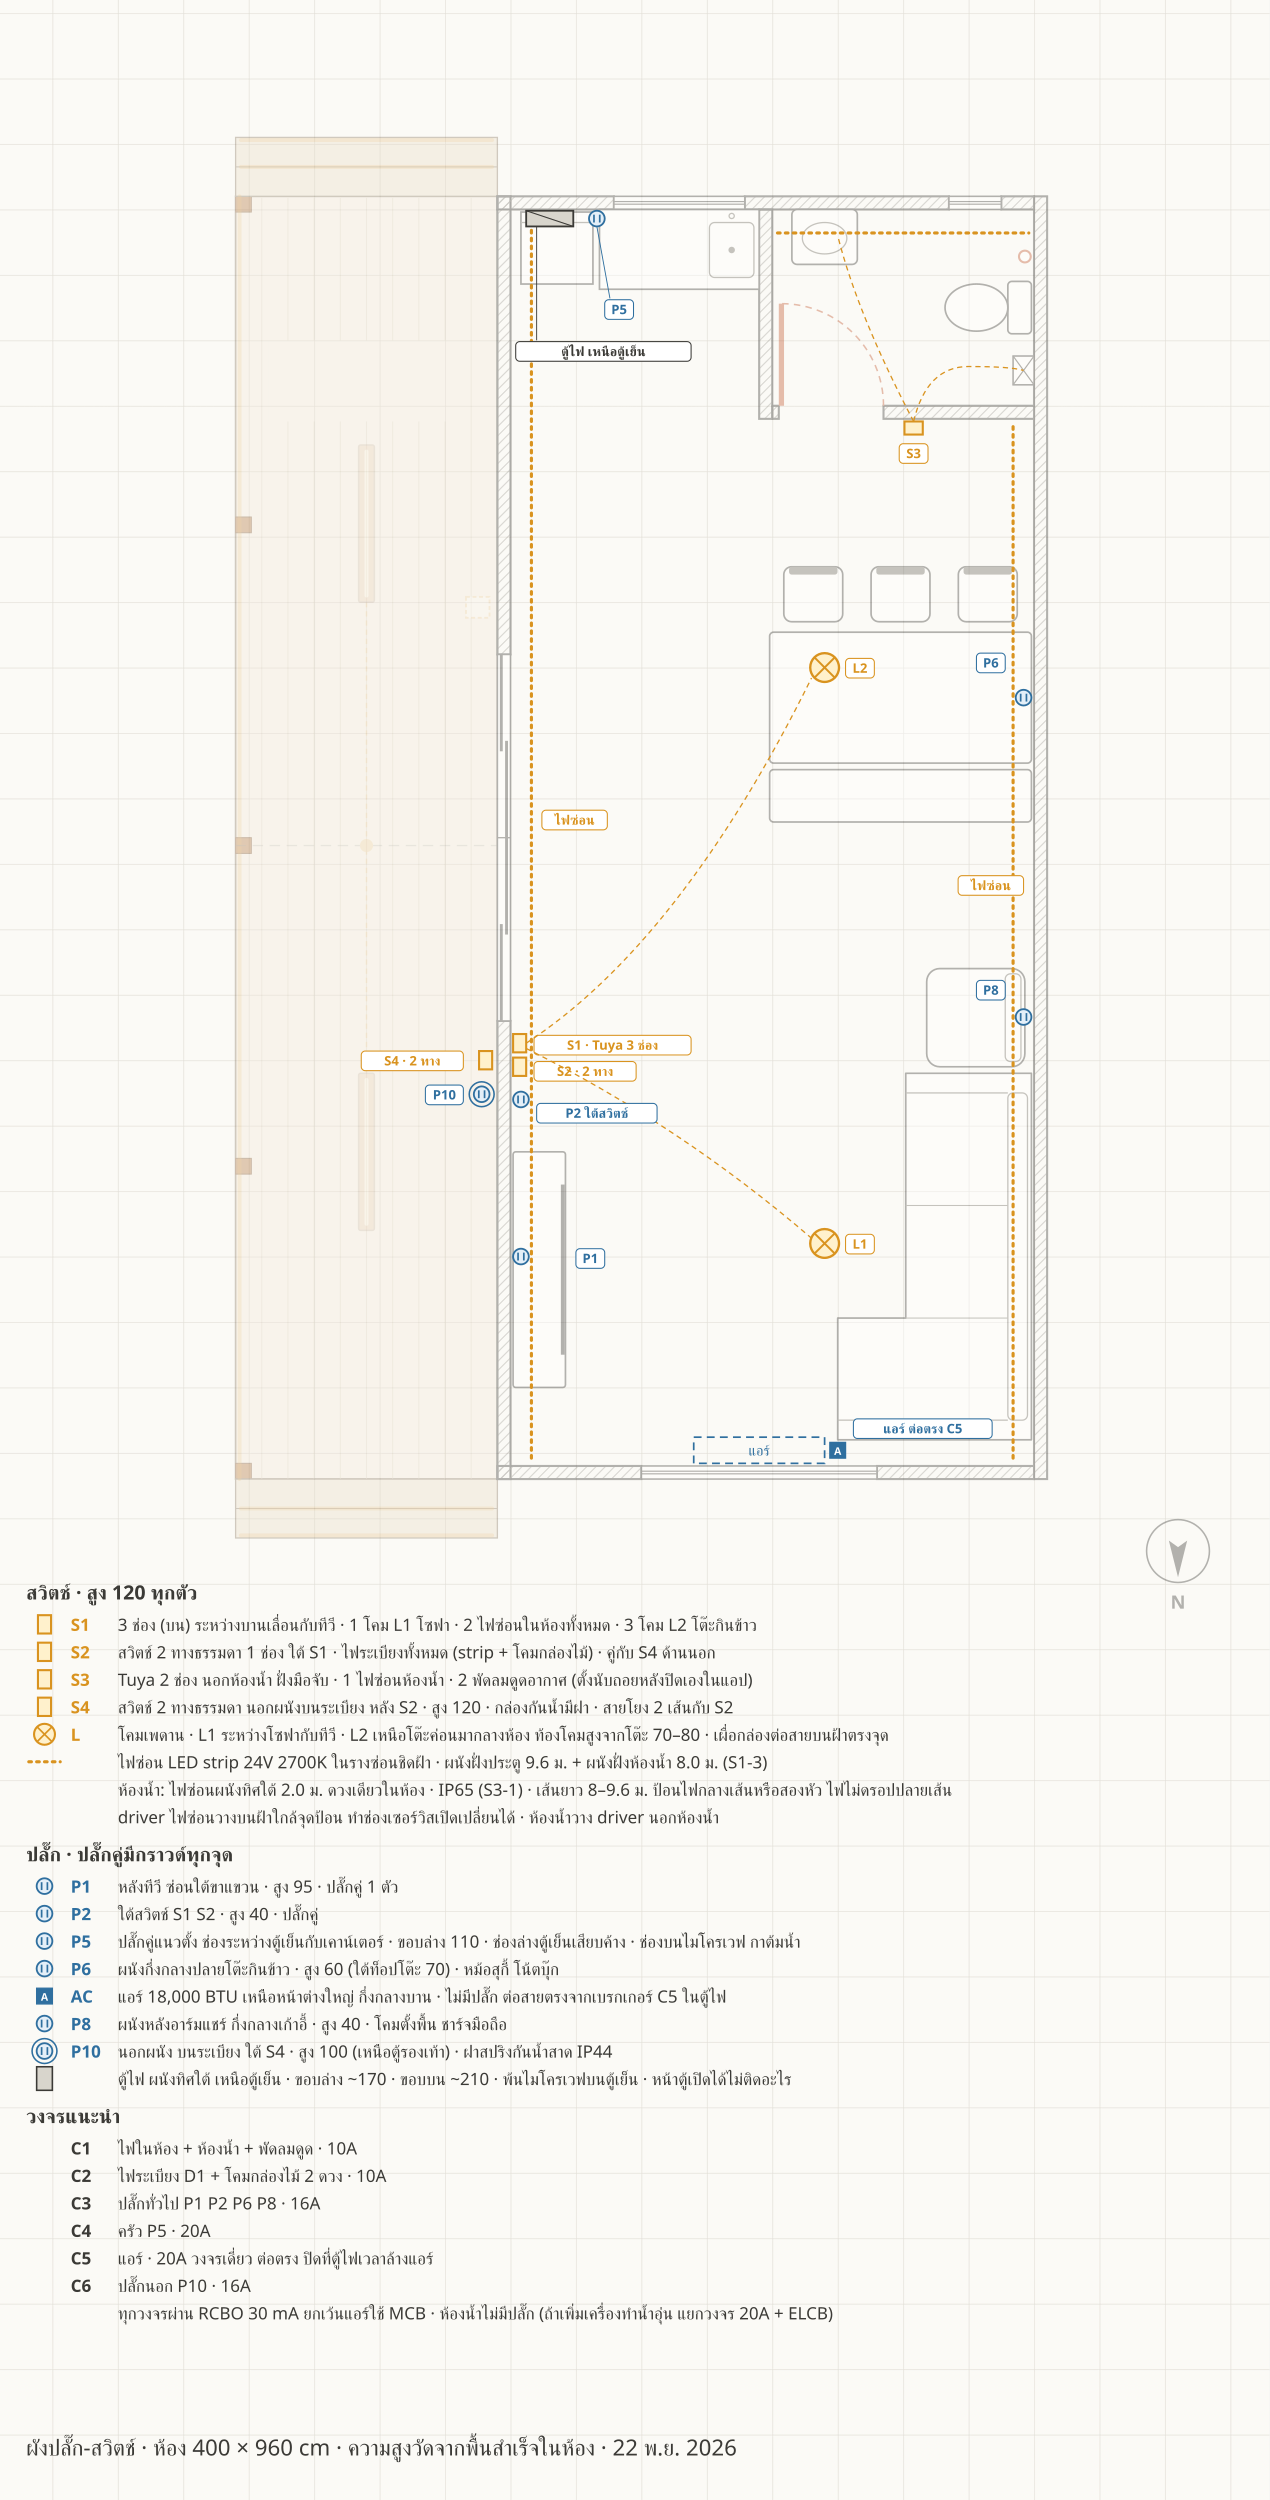
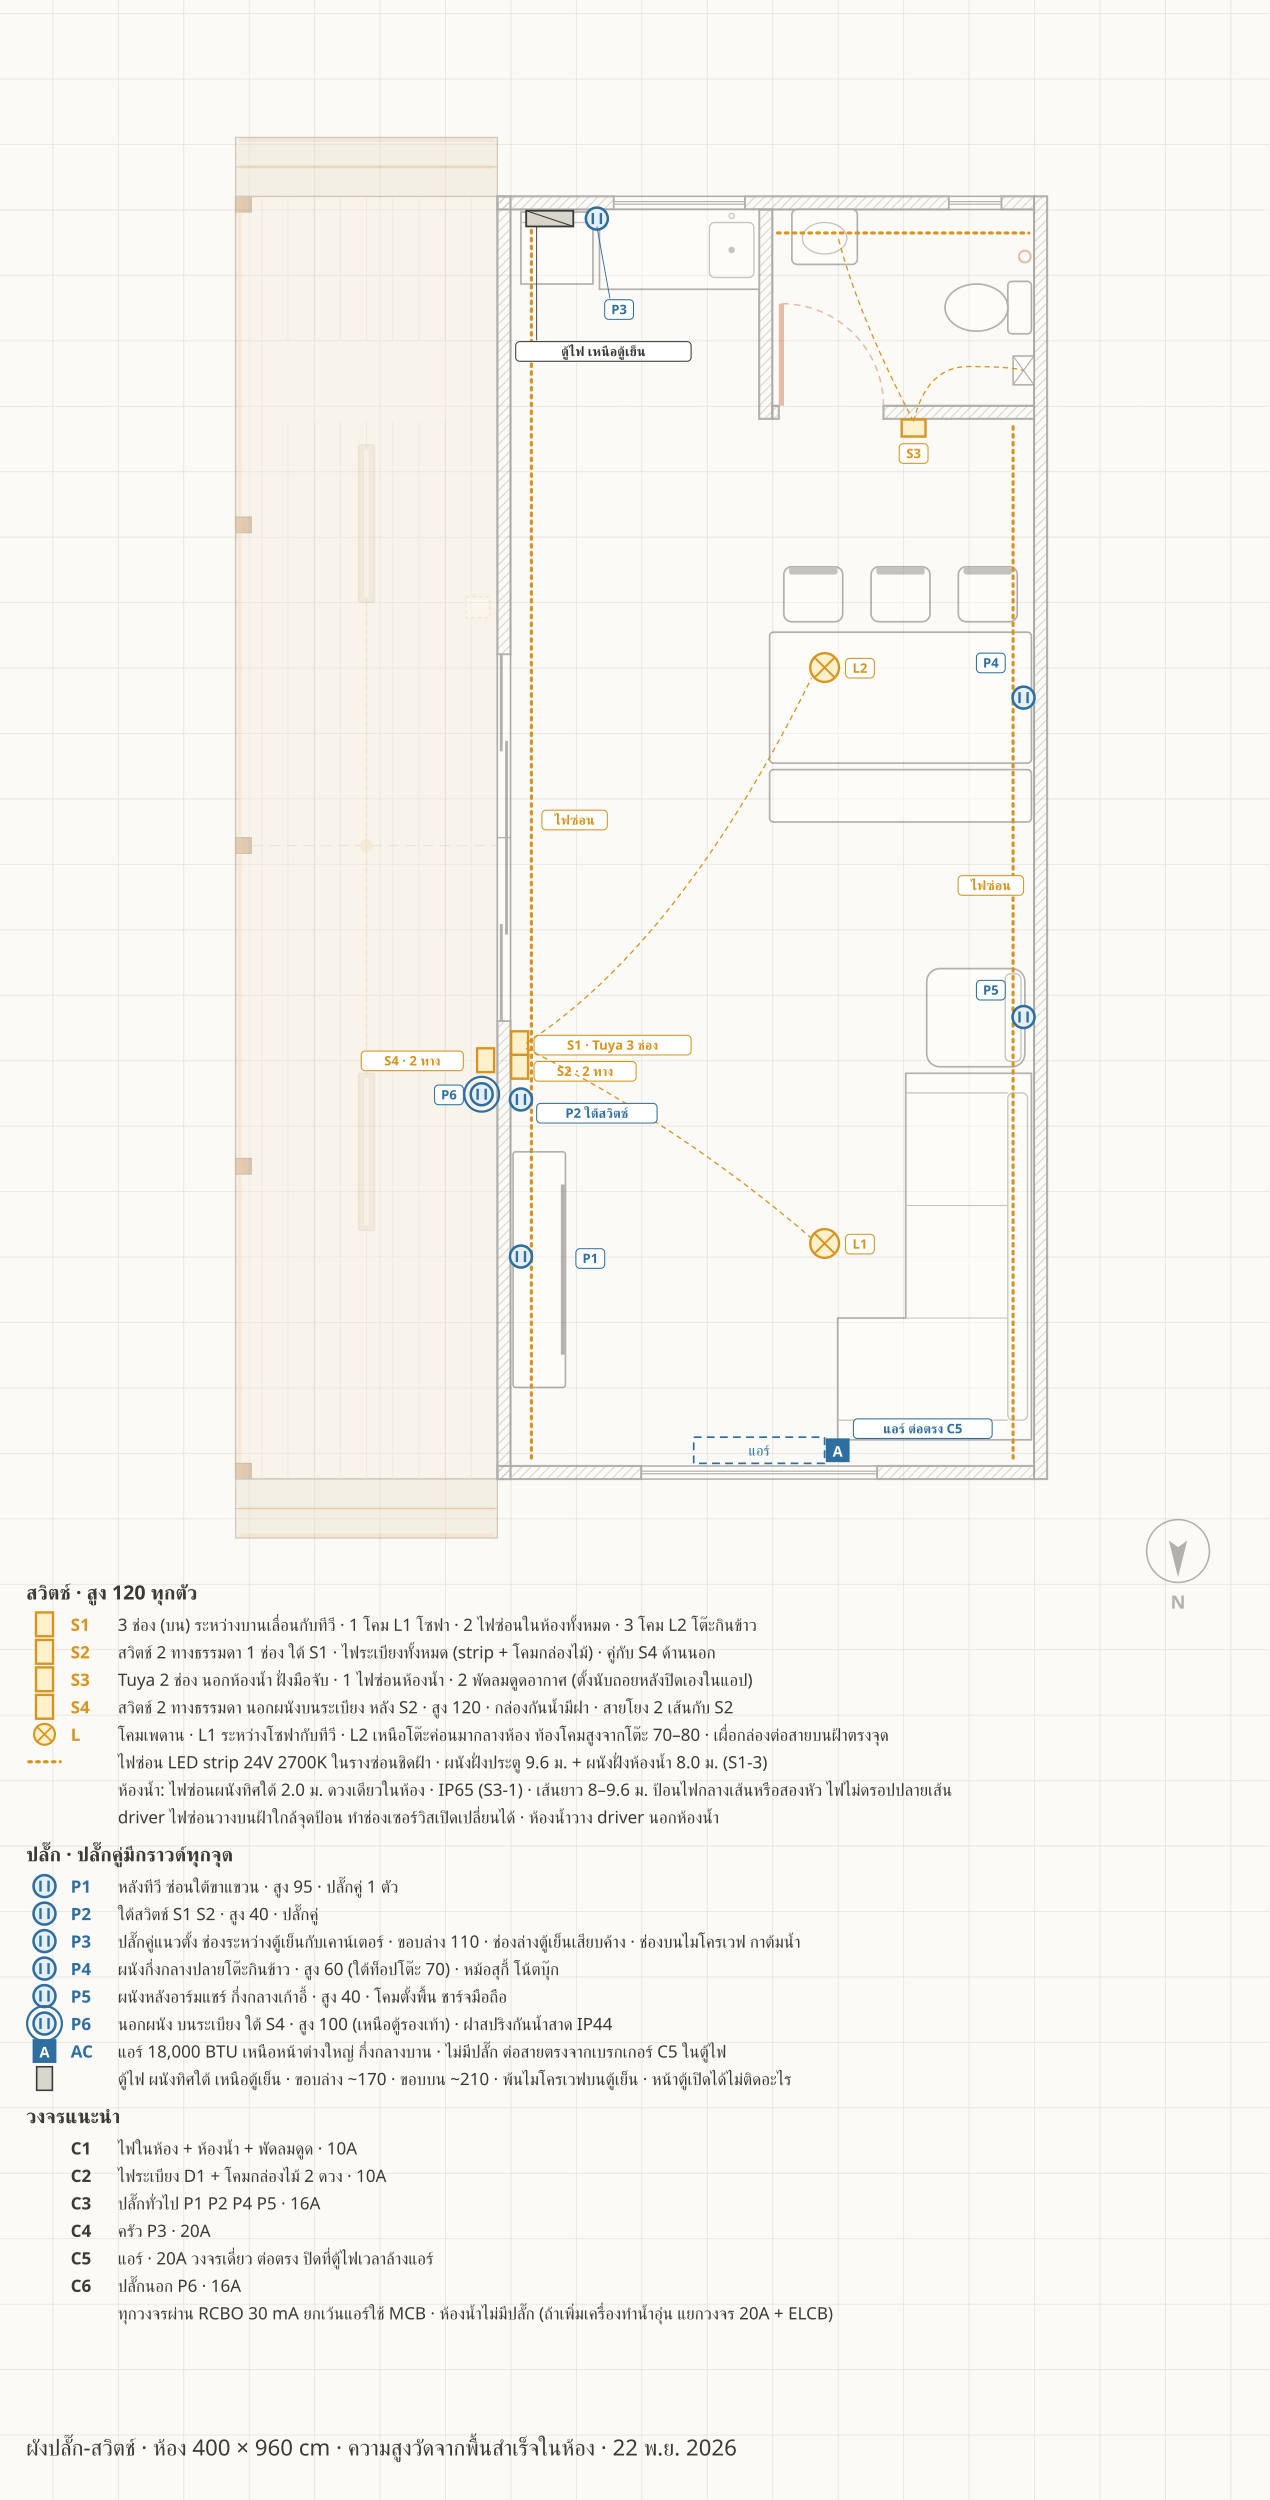
<svg xmlns="http://www.w3.org/2000/svg" viewBox="-390 -160 970 1910" width="970" height="1910" font-family="Leelawadee UI, Tahoma, sans-serif">
  <defs>
    <pattern id="grid" width="50" height="50" patternUnits="userSpaceOnUse" x="0" y="0">
      <path d="M50 0H0V50" fill="none" stroke="#e3e0d8" stroke-width="1" />
    </pattern>
    <pattern id="hatch" width="5" height="5" patternUnits="userSpaceOnUse" patternTransform="rotate(45)">
      <line x1="0" y1="0" x2="0" y2="5" stroke="#6d6a62" stroke-width="1" />
    </pattern>
  </defs>
  <rect x="-390" y="-160" width="970" height="1910" fill="#fbfaf6" />
  <rect x="-390" y="-160" width="970" height="1910" fill="url(#grid)" />
  <g opacity="0.38">
    <rect x="-210" y="-10" width="200" height="980" fill="#f1e8da" stroke="#8a7a64" stroke-width="1.3" />
    <line x1="-190" y1="-10" x2="-190" y2="970" stroke="#ddd0bc" stroke-width="0.8" />
    <line x1="-170" y1="-10" x2="-170" y2="970" stroke="#ddd0bc" stroke-width="0.8" />
    <line x1="-150" y1="-10" x2="-150" y2="970" stroke="#ddd0bc" stroke-width="0.8" />
    <line x1="-130" y1="-10" x2="-130" y2="970" stroke="#ddd0bc" stroke-width="0.8" />
    <line x1="-110" y1="-10" x2="-110" y2="970" stroke="#ddd0bc" stroke-width="0.8" />
    <line x1="-90" y1="-10" x2="-90" y2="970" stroke="#ddd0bc" stroke-width="0.8" />
    <line x1="-70" y1="-10" x2="-70" y2="970" stroke="#ddd0bc" stroke-width="0.8" />
    <line x1="-50" y1="-10" x2="-50" y2="970" stroke="#ddd0bc" stroke-width="0.8" />
    <line x1="-30" y1="-10" x2="-30" y2="970" stroke="#ddd0bc" stroke-width="0.8" />
    <rect x="-210" y="-10" width="12" height="12" fill="#b47a45" stroke="#7d5430" stroke-width="0.8" />
    <rect x="-210" y="235" width="12" height="12" fill="#b47a45" stroke="#7d5430" stroke-width="0.8" />
    <rect x="-210" y="480" width="12" height="12" fill="#b47a45" stroke="#7d5430" stroke-width="0.8" />
    <rect x="-210" y="725" width="12" height="12" fill="#b47a45" stroke="#7d5430" stroke-width="0.8" />
    <rect x="-210" y="958" width="12" height="12" fill="#b47a45" stroke="#7d5430" stroke-width="0.8" />
    <rect x="-210" y="-55" width="200" height="45" fill="#e8dcc8" stroke="#8a7a64" stroke-width="1" />
    <rect x="-210" y="970" width="200" height="45" fill="#e8dcc8" stroke="#8a7a64" stroke-width="1" />
    <line x1="-210" y1="-32.5" x2="-10" y2="-32.5" stroke="#8a7a64" stroke-width="0.8" />
    <line x1="-210" y1="992.5" x2="-10" y2="992.5" stroke="#8a7a64" stroke-width="0.8" />
    <rect x="-185" y="100" width="150" height="62" fill="#f1e8da" />
    <g opacity="0.3">
      <line x1="-207" y1="-10" x2="-207" y2="970" stroke="#d9931f" stroke-width="3" stroke-linecap="round" />
      <line x1="-206" y1="-32.5" x2="-14" y2="-32.5" stroke="#d9931f" stroke-width="3" stroke-linecap="round" />
      <line x1="-206" y1="-53" x2="-14" y2="-53" stroke="#d9931f" stroke-width="3" stroke-linecap="round" />
      <line x1="-206" y1="992.5" x2="-14" y2="992.5" stroke="#d9931f" stroke-width="3" stroke-linecap="round" />
      <line x1="-206" y1="1013" x2="-14" y2="1013" stroke="#d9931f" stroke-width="3" stroke-linecap="round" />
      <line x1="-210" y1="486" x2="-10" y2="486" stroke="#6d6a62" stroke-width="1" stroke-dasharray="8 5" />
      <line x1="-110" y1="300" x2="-110" y2="660" stroke="#d9931f" stroke-width="1.2" stroke-dasharray="4 3" />
      <rect x="-116" y="180" width="12" height="120" rx="1.5" fill="#c98b52" stroke="#7d5430" stroke-width="1.2" />
      <line x1="-110" y1="185" x2="-110" y2="295" stroke="#fff1cc" stroke-width="3" stroke-linecap="round" />
      <rect x="-116" y="660" width="12" height="120" rx="1.5" fill="#c98b52" stroke="#7d5430" stroke-width="1.2" />
      <line x1="-110" y1="665" x2="-110" y2="775" stroke="#fff1cc" stroke-width="3" stroke-linecap="round" />
      <circle cx="-110" cy="486" r="5" fill="#d9931f" />
      <rect x="-34" y="296" width="18" height="16" fill="#fff" stroke="#d9931f" stroke-width="1.4" stroke-dasharray="3 2" />
    </g>
    <rect x="-10" y="-10" width="10" height="350" fill="url(#hatch)" stroke="#3b3a36" stroke-width="1.6" />
    <rect x="-10" y="620" width="10" height="350" fill="url(#hatch)" stroke="#3b3a36" stroke-width="1.6" />
    <rect x="400" y="-10" width="10" height="980" fill="url(#hatch)" stroke="#3b3a36" stroke-width="1.6" />
    <rect x="-10" y="-10" width="89" height="10" fill="url(#hatch)" stroke="#3b3a36" stroke-width="1.6" />
    <rect x="179" y="-10" width="156" height="10" fill="url(#hatch)" stroke="#3b3a36" stroke-width="1.6" />
    <rect x="375" y="-10" width="25" height="10" fill="url(#hatch)" stroke="#3b3a36" stroke-width="1.6" />
    <rect x="-10" y="960" width="110" height="10" fill="url(#hatch)" stroke="#3b3a36" stroke-width="1.6" />
    <rect x="280" y="960" width="120" height="10" fill="url(#hatch)" stroke="#3b3a36" stroke-width="1.6" />
    <rect x="79" y="-10" width="100" height="10" fill="#fff" stroke="#3b3a36" stroke-width="1.2" />
    <g stroke="#3b3a36" stroke-width="0.9">
      <line x1="79" y1="-6" x2="179" y2="-6" />
      <line x1="79" y1="-4" x2="179" y2="-4" />
    </g>
    <rect x="335" y="-10" width="40" height="10" fill="#fff" stroke="#3b3a36" stroke-width="1.2" />
    <g stroke="#3b3a36" stroke-width="0.9">
      <line x1="335" y1="-6" x2="375" y2="-6" />
      <line x1="335" y1="-4" x2="375" y2="-4" />
    </g>
    <rect x="100" y="960" width="180" height="10" fill="#fff" stroke="#3b3a36" stroke-width="1.2" />
    <g stroke="#3b3a36" stroke-width="0.9">
      <line x1="100" y1="964" x2="280" y2="964" />
      <line x1="100" y1="966" x2="280" y2="966" />
    </g>
    <rect x="-10" y="340" width="10" height="280" fill="#fff" stroke="#3b3a36" stroke-width="1.2" />
    <g stroke="#3b3a36" stroke-width="2.2">
      <line x1="-7" y1="340" x2="-7" y2="414" />
      <line x1="-7" y1="546" x2="-7" y2="620" />
      <line x1="-3" y1="406" x2="-3" y2="480" />
      <line x1="-3" y1="480" x2="-3" y2="554" />
    </g>
    <line x1="-10" y1="480" x2="0" y2="480" stroke="#3b3a36" stroke-width="1" />
    <rect x="190" y="0" width="10" height="160" fill="url(#hatch)" stroke="#3b3a36" stroke-width="1.6" />
    <rect x="200" y="150" width="5" height="10" fill="url(#hatch)" stroke="#3b3a36" stroke-width="1.6" />
    <rect x="285" y="150" width="115" height="10" fill="url(#hatch)" stroke="#3b3a36" stroke-width="1.6" />
    <rect x="205" y="72" width="4" height="78" fill="#c0562f" />
    <path d="M285 150 A78 78 0 0 0 207 72" fill="none" stroke="#c0562f" stroke-width="1.2" stroke-dasharray="5 4" />
    <rect x="8" y="2" width="55" height="55" fill="#fff" stroke="#3b3a36" stroke-width="1.3" />
    <line x1="8" y1="10" x2="63" y2="10" stroke="#6d6a62" stroke-width="1" />
    <rect x="68" y="0" width="122" height="61" fill="#fff" stroke="#3b3a36" stroke-width="1.3" />
    <rect x="152" y="10" width="34" height="42" rx="4" fill="none" stroke="#6d6a62" stroke-width="1" />
    <circle cx="169" cy="31" r="2.5" fill="#6d6a62" />
    <circle cx="169" cy="5" r="2" fill="none" stroke="#6d6a62" stroke-width="1" />
    <rect x="215" y="0" width="50" height="42" rx="4" fill="#fff" stroke="#3b3a36" stroke-width="1.3" />
    <ellipse cx="240" cy="22" rx="17" ry="12" fill="none" stroke="#6d6a62" stroke-width="1" />
    <rect x="380" y="55" width="18" height="40" rx="3" fill="#fff" stroke="#3b3a36" stroke-width="1.3" />
    <ellipse cx="356" cy="75" rx="24" ry="18" fill="#fff" stroke="#3b3a36" stroke-width="1.3" />
    <circle cx="393" cy="36" r="4.5" fill="#fff" stroke="#c0562f" stroke-width="1.6" />
    <rect x="384" y="112" width="16" height="22" fill="#fff" stroke="#3b3a36" stroke-width="1.2" />
    <path d="M384 112 L400 134 M400 112 L384 134" stroke="#3b3a36" stroke-width="0.9" />
    <rect x="208.833" y="273" width="45" height="42" rx="6" fill="#fff" stroke="#3b3a36" stroke-width="1.3" />
    <rect x="212.833" y="273" width="37" height="6" rx="2" fill="#6d6a62" />
    <rect x="275.5" y="273" width="45" height="42" rx="6" fill="#fff" stroke="#3b3a36" stroke-width="1.3" />
    <rect x="279.5" y="273" width="37" height="6" rx="2" fill="#6d6a62" />
    <rect x="342.167" y="273" width="45" height="42" rx="6" fill="#fff" stroke="#3b3a36" stroke-width="1.3" />
    <rect x="346.167" y="273" width="37" height="6" rx="2" fill="#6d6a62" />
    <rect x="198" y="323" width="200" height="100" rx="3" fill="#fff" stroke="#3b3a36" stroke-width="1.3" />
    <rect x="198" y="428" width="200" height="40" rx="3" fill="#fff" stroke="#3b3a36" stroke-width="1.3" />
    <rect x="318" y="580" width="75" height="75" rx="10" fill="#fff" stroke="#3b3a36" stroke-width="1.3" />
    <rect x="378" y="584" width="12" height="67" rx="4" fill="none" stroke="#6d6a62" stroke-width="1" />
    <path d="M302 660 H398 V940 H250 V847 H302 Z" stroke-linejoin="round" fill="#fff" stroke="#3b3a36" stroke-width="1.3" />
    <rect x="380" y="675" width="15" height="250" rx="4" fill="none" stroke="#6d6a62" stroke-width="1" />
    <line x1="302" y1="675" x2="380" y2="675" stroke="#6d6a62" stroke-width="1" />
    <line x1="250" y1="925" x2="380" y2="925" stroke="#6d6a62" stroke-width="1" />
    <line x1="302" y1="761" x2="380" y2="761" stroke="#6d6a62" stroke-width="0.8" />
    <line x1="302" y1="847" x2="380" y2="847" stroke="#6d6a62" stroke-width="0.8" />
    <rect x="2" y="720" width="40" height="180" rx="2" fill="#fff" stroke="#3b3a36" stroke-width="1.3" />
    <line x1="40" y1="745" x2="40" y2="875" stroke="#3b3a36" stroke-width="3" />
    <g transform="translate(510 1025)">
      <circle r="24" fill="none" stroke="#3b3a36" stroke-width="1.2" />
      <path d="M0 20 L7 -8 L0 -3 L-7 -8 Z" fill="#3b3a36" />
      <text x="0" y="44" font-size="14" font-weight="600" text-anchor="middle" fill="#3b3a36">N</text>
    </g>
  </g>
-   <rect x="2" y="630" width="10" height="14" fill="#fff1cc" stroke="#d9931f" stroke-width="1.6" />
-   <rect x="2" y="648" width="10" height="14" fill="#fff1cc" stroke="#d9931f" stroke-width="1.6" />
+   <g transform="translate(7 637) scale(1.3) translate(-7 -637)">
+     <rect x="2" y="630" width="10" height="14" fill="#fff1cc" stroke="#d9931f" stroke-width="1.4" />
+   </g>
+   <g transform="translate(7 655) scale(1.3) translate(-7 -655)">
+     <rect x="2" y="648" width="10" height="14" fill="#fff1cc" stroke="#d9931f" stroke-width="1.4" />
+   </g>
  <rect x="18" y="631" width="120" height="15" rx="3" fill="#fff" stroke="#d9931f" stroke-width="0.8" />
  <text x="78" y="642" font-size="10" font-weight="600" text-anchor="middle" fill="#d9931f">S1 · Tuya 3 ช่อง</text>
  <rect x="18" y="651" width="78" height="15" rx="3" fill="#fff" stroke="#d9931f" stroke-width="0.8" />
  <text x="57" y="662" font-size="10" font-weight="600" text-anchor="middle" fill="#d9931f">S2 · 2 ทาง</text>
  <line x1="16" y1="4" x2="16" y2="956" stroke="#d9931f" stroke-width="2.4" stroke-dasharray="2 4" stroke-linecap="round" />
  <line x1="384" y1="166" x2="384" y2="956" stroke="#d9931f" stroke-width="2.4" stroke-dasharray="2 4" stroke-linecap="round" />
  <line x1="204" y1="18" x2="396" y2="18" stroke="#d9931f" stroke-width="2.4" stroke-dasharray="2 4" stroke-linecap="round" />
  <rect x="342" y="509" width="50" height="15" rx="3" fill="#fff" stroke="#d9931f" stroke-width="0.8" />
  <text x="367" y="520" font-size="10" font-weight="600" text-anchor="middle" fill="#d9931f">ไฟซ่อน</text>
  <rect x="24" y="459" width="50" height="15" rx="3" fill="#fff" stroke="#d9931f" stroke-width="0.8" />
  <text x="49" y="470" font-size="10" font-weight="600" text-anchor="middle" fill="#d9931f">ไฟซ่อน</text>
  <path d="M308 162 Q265 80 250 20" fill="none" stroke="#d9931f" stroke-width="1" stroke-dasharray="4 3" />
  <path d="M12 637 Q130 560 230 358" fill="none" stroke="#d9931f" stroke-width="1" stroke-dasharray="4 3" />
  <path d="M12 641 Q130 700 230 786" fill="none" stroke="#d9931f" stroke-width="1" stroke-dasharray="4 3" />
  <circle cx="240" cy="350" r="11" fill="#fff1cc" stroke="#d9931f" stroke-width="1.8" />
  <path d="M232.2 342.2 L247.8 357.8 M247.8 342.2 L232.2 357.8" stroke="#d9931f" stroke-width="1.5" />
  <rect x="256" y="343" width="22" height="15" rx="3" fill="#fff" stroke="#d9931f" stroke-width="0.8" />
  <text x="267" y="354" font-size="10" font-weight="600" text-anchor="middle" fill="#d9931f">L2</text>
  <circle cx="240" cy="790" r="11" fill="#fff1cc" stroke="#d9931f" stroke-width="1.8" />
  <path d="M232.2 782.2 L247.8 797.8 M247.8 782.2 L232.2 797.8" stroke="#d9931f" stroke-width="1.5" />
  <rect x="256" y="783" width="22" height="15" rx="3" fill="#fff" stroke="#d9931f" stroke-width="0.8" />
  <text x="267" y="794" font-size="10" font-weight="600" text-anchor="middle" fill="#d9931f">L1</text>
-   <rect x="301" y="162" width="14" height="10" fill="#fff1cc" stroke="#d9931f" stroke-width="1.6" />
+   <g transform="translate(308 167) scale(1.3) translate(-308 -167)">
+     <rect x="301" y="162" width="14" height="10" fill="#fff1cc" stroke="#d9931f" stroke-width="1.4" />
+   </g>
  <rect x="297" y="179" width="22" height="15" rx="3" fill="#fff" stroke="#d9931f" stroke-width="0.8" />
  <text x="308" y="190" font-size="10" font-weight="600" text-anchor="middle" fill="#d9931f">S3</text>
  <path d="M308 162 Q318 120 350 120 T392 123" fill="none" stroke="#d9931f" stroke-width="1" stroke-dasharray="4 3" />
  <rect x="12" y="1" width="36" height="12" fill="#d8d5cc" stroke="#3b3a36" stroke-width="1.4" />
  <line x1="12" y1="1" x2="48" y2="13" stroke="#3b3a36" stroke-width="0.8" />
  <line x1="20" y1="13" x2="20" y2="100" stroke="#3b3a36" stroke-width="0.7" />
  <rect x="4" y="101" width="134" height="15" rx="3" fill="#fff" stroke="#3b3a36" stroke-width="0.8" />
  <text x="71" y="112" font-size="10" font-weight="600" text-anchor="middle" fill="#3b3a36">ตู้ไฟ เหนือตู้เย็น</text>
-   <circle cx="8" cy="800" r="6" fill="#e4eff8" stroke="#2f6f9f" stroke-width="1.4" />
-   <g stroke="#2f6f9f" stroke-width="1.3">
-     <line x1="5.8" y1="797" x2="5.8" y2="803" />
-     <line x1="10.2" y1="797" x2="10.2" y2="803" />
+   <g transform="translate(8 800) scale(1.4) translate(-8 -800)">
+     <circle cx="8" cy="800" r="6" fill="#e4eff8" stroke="#2f6f9f" stroke-width="1.4" />
+     <g stroke="#2f6f9f" stroke-width="1.3">
+       <line x1="5.8" y1="797" x2="5.8" y2="803" />
+       <line x1="10.2" y1="797" x2="10.2" y2="803" />
+     </g>
  </g>
  <rect x="50" y="794" width="22" height="15" rx="3" fill="#fff" stroke="#2f6f9f" stroke-width="0.8" />
  <text x="61" y="805" font-size="10" font-weight="600" text-anchor="middle" fill="#2f6f9f">P1</text>
-   <circle cx="8" cy="680" r="6" fill="#e4eff8" stroke="#2f6f9f" stroke-width="1.4" />
-   <g stroke="#2f6f9f" stroke-width="1.3">
-     <line x1="5.8" y1="677" x2="5.8" y2="683" />
-     <line x1="10.2" y1="677" x2="10.2" y2="683" />
+   <g transform="translate(8 680) scale(1.4) translate(-8 -680)">
+     <circle cx="8" cy="680" r="6" fill="#e4eff8" stroke="#2f6f9f" stroke-width="1.4" />
+     <g stroke="#2f6f9f" stroke-width="1.3">
+       <line x1="5.8" y1="677" x2="5.8" y2="683" />
+       <line x1="10.2" y1="677" x2="10.2" y2="683" />
+     </g>
  </g>
  <rect x="20" y="683" width="92" height="15" rx="3" fill="#fff" stroke="#2f6f9f" stroke-width="0.8" />
  <text x="66" y="694" font-size="10" font-weight="600" text-anchor="middle" fill="#2f6f9f">P2 ใต้สวิตช์</text>
-   <circle cx="66" cy="7" r="6" fill="#e4eff8" stroke="#2f6f9f" stroke-width="1.4" />
-   <g stroke="#2f6f9f" stroke-width="1.3">
-     <line x1="63.8" y1="4" x2="63.8" y2="10" />
-     <line x1="68.2" y1="4" x2="68.2" y2="10" />
+   <g transform="translate(66 7) scale(1.4) translate(-66 -7)">
+     <circle cx="66" cy="7" r="6" fill="#e4eff8" stroke="#2f6f9f" stroke-width="1.4" />
+     <g stroke="#2f6f9f" stroke-width="1.3">
+       <line x1="63.8" y1="4" x2="63.8" y2="10" />
+       <line x1="68.2" y1="4" x2="68.2" y2="10" />
+     </g>
  </g>
  <rect x="72" y="69" width="22" height="15" rx="3" fill="#fff" stroke="#2f6f9f" stroke-width="0.8" />
-   <text x="83" y="80" font-size="10" font-weight="600" text-anchor="middle" fill="#2f6f9f">P5</text>
+   <text x="83" y="80" font-size="10" font-weight="600" text-anchor="middle" fill="#2f6f9f">P3</text>
  <line x1="66" y1="13" x2="76" y2="68" stroke="#2f6f9f" stroke-width="0.7" />
-   <circle cx="392" cy="373" r="6" fill="#e4eff8" stroke="#2f6f9f" stroke-width="1.4" />
-   <g stroke="#2f6f9f" stroke-width="1.3">
-     <line x1="389.8" y1="370" x2="389.8" y2="376" />
-     <line x1="394.2" y1="370" x2="394.2" y2="376" />
+   <g transform="translate(392 373) scale(1.4) translate(-392 -373)">
+     <circle cx="392" cy="373" r="6" fill="#e4eff8" stroke="#2f6f9f" stroke-width="1.4" />
+     <g stroke="#2f6f9f" stroke-width="1.3">
+       <line x1="389.8" y1="370" x2="389.8" y2="376" />
+       <line x1="394.2" y1="370" x2="394.2" y2="376" />
+     </g>
  </g>
  <rect x="356" y="339" width="22" height="15" rx="3" fill="#fff" stroke="#2f6f9f" stroke-width="0.8" />
-   <text x="367" y="350" font-size="10" font-weight="600" text-anchor="middle" fill="#2f6f9f">P6</text>
+   <text x="367" y="350" font-size="10" font-weight="600" text-anchor="middle" fill="#2f6f9f">P4</text>
  <rect x="140" y="938" width="100" height="20" fill="none" stroke="#2f6f9f" stroke-width="1.3" stroke-dasharray="6 4" />
  <text x="190" y="952" font-size="11" font-weight="400" text-anchor="middle" fill="#2f6f9f">แอร์</text>
-   <rect x="244" y="942" width="12" height="12" fill="#2f6f9f" stroke="#2f6f9f" />
-   <text x="250" y="951.5" font-size="8" font-weight="700" text-anchor="middle" fill="#fff">A</text>
+   <g transform="translate(250 948) scale(1.4) translate(-250 -948)">
+     <rect x="244" y="942" width="12" height="12" fill="#2f6f9f" stroke="#2f6f9f" />
+     <text x="250" y="951.5" font-size="8" font-weight="700" text-anchor="middle" fill="#fff">A</text>
+   </g>
  <rect x="262" y="924" width="106" height="15" rx="3" fill="#fff" stroke="#2f6f9f" stroke-width="0.8" />
  <text x="315" y="935" font-size="10" font-weight="600" text-anchor="middle" fill="#2f6f9f">แอร์ ต่อตรง C5</text>
-   <circle cx="392" cy="617" r="6" fill="#e4eff8" stroke="#2f6f9f" stroke-width="1.4" />
-   <g stroke="#2f6f9f" stroke-width="1.3">
-     <line x1="389.8" y1="614" x2="389.8" y2="620" />
-     <line x1="394.2" y1="614" x2="394.2" y2="620" />
+   <g transform="translate(392 617) scale(1.4) translate(-392 -617)">
+     <circle cx="392" cy="617" r="6" fill="#e4eff8" stroke="#2f6f9f" stroke-width="1.4" />
+     <g stroke="#2f6f9f" stroke-width="1.3">
+       <line x1="389.8" y1="614" x2="389.8" y2="620" />
+       <line x1="394.2" y1="614" x2="394.2" y2="620" />
+     </g>
  </g>
  <rect x="356" y="589" width="22" height="15" rx="3" fill="#fff" stroke="#2f6f9f" stroke-width="0.8" />
-   <text x="367" y="600" font-size="10" font-weight="600" text-anchor="middle" fill="#2f6f9f">P8</text>
-   <circle cx="-22" cy="676" r="9.5" fill="none" stroke="#2f6f9f" stroke-width="1.2" />
-   <circle cx="-22" cy="676" r="6" fill="#e4eff8" stroke="#2f6f9f" stroke-width="1.4" />
-   <g stroke="#2f6f9f" stroke-width="1.3">
-     <line x1="-24.2" y1="673" x2="-24.2" y2="679" />
-     <line x1="-19.8" y1="673" x2="-19.8" y2="679" />
-   </g>
-   <rect x="-65" y="669" width="29" height="15" rx="3" fill="#fff" stroke="#2f6f9f" stroke-width="0.8" />
-   <text x="-50.5" y="680" font-size="10" font-weight="600" text-anchor="middle" fill="#2f6f9f">P10</text>
-   <rect x="-24" y="643" width="10" height="14" fill="#fff1cc" stroke="#d9931f" stroke-width="1.6" />
+   <text x="367" y="600" font-size="10" font-weight="600" text-anchor="middle" fill="#2f6f9f">P5</text>
+   <g transform="translate(-22 676) scale(1.4) translate(22 -676)">
+     <circle cx="-22" cy="676" r="9.5" fill="none" stroke="#2f6f9f" stroke-width="1.2" />
+     <circle cx="-22" cy="676" r="6" fill="#e4eff8" stroke="#2f6f9f" stroke-width="1.4" />
+     <g stroke="#2f6f9f" stroke-width="1.3">
+       <line x1="-24.2" y1="673" x2="-24.2" y2="679" />
+       <line x1="-19.8" y1="673" x2="-19.8" y2="679" />
+     </g>
+   </g>
+   <rect x="-58" y="669" width="22" height="15" rx="3" fill="#fff" stroke="#2f6f9f" stroke-width="0.8" />
+   <text x="-47" y="680" font-size="10" font-weight="600" text-anchor="middle" fill="#2f6f9f">P6</text>
+   <g transform="translate(-19 650) scale(1.3) translate(19 -650)">
+     <rect x="-24" y="643" width="10" height="14" fill="#fff1cc" stroke="#d9931f" stroke-width="1.4" />
+   </g>
  <rect x="-114" y="643" width="78" height="15" rx="3" fill="#fff" stroke="#d9931f" stroke-width="0.8" />
  <text x="-75" y="654" font-size="10" font-weight="600" text-anchor="middle" fill="#d9931f">S4 · 2 ทาง</text>
  <text x="-370" y="1062" font-size="15" font-weight="600" text-anchor="start" fill="#3b3a36">สวิตช์ · สูง 120 ทุกตัว</text>
-   <rect x="-361" y="1074" width="10" height="14" fill="#fff1cc" stroke="#d9931f" stroke-width="1.6" />
+   <g transform="translate(-356 1081) scale(1.3) translate(356 -1081)">
+     <rect x="-361" y="1074" width="10" height="14" fill="#fff1cc" stroke="#d9931f" stroke-width="1.4" />
+   </g>
  <text x="-336" y="1086" font-size="13" font-weight="600" text-anchor="start" fill="#d9931f">S1</text>
  <text x="-300" y="1086" font-size="13" font-weight="400" text-anchor="start" fill="#3b3a36">3 ช่อง (บน) ระหว่างบานเลื่อนกับทีวี · 1 โคม L1 โซฟา · 2 ไฟซ่อนในห้องทั้งหมด · 3 โคม L2 โต๊ะกินข้าว</text>
-   <rect x="-361" y="1095" width="10" height="14" fill="#fff1cc" stroke="#d9931f" stroke-width="1.6" />
+   <g transform="translate(-356 1102) scale(1.3) translate(356 -1102)">
+     <rect x="-361" y="1095" width="10" height="14" fill="#fff1cc" stroke="#d9931f" stroke-width="1.4" />
+   </g>
  <text x="-336" y="1107" font-size="13" font-weight="600" text-anchor="start" fill="#d9931f">S2</text>
  <text x="-300" y="1107" font-size="13" font-weight="400" text-anchor="start" fill="#3b3a36">สวิตช์ 2 ทางธรรมดา 1 ช่อง ใต้ S1 · ไฟระเบียงทั้งหมด (strip + โคมกล่องไม้) · คู่กับ S4 ด้านนอก</text>
-   <rect x="-361" y="1116" width="10" height="14" fill="#fff1cc" stroke="#d9931f" stroke-width="1.6" />
+   <g transform="translate(-356 1123) scale(1.3) translate(356 -1123)">
+     <rect x="-361" y="1116" width="10" height="14" fill="#fff1cc" stroke="#d9931f" stroke-width="1.4" />
+   </g>
  <text x="-336" y="1128" font-size="13" font-weight="600" text-anchor="start" fill="#d9931f">S3</text>
  <text x="-300" y="1128" font-size="13" font-weight="400" text-anchor="start" fill="#3b3a36">Tuya 2 ช่อง นอกห้องน้ำ ฝั่งมือจับ · 1 ไฟซ่อนห้องน้ำ · 2 พัดลมดูดอากาศ (ตั้งนับถอยหลังปิดเองในแอป)</text>
-   <rect x="-361" y="1137" width="10" height="14" fill="#fff1cc" stroke="#d9931f" stroke-width="1.6" />
+   <g transform="translate(-356 1144) scale(1.3) translate(356 -1144)">
+     <rect x="-361" y="1137" width="10" height="14" fill="#fff1cc" stroke="#d9931f" stroke-width="1.4" />
+   </g>
  <text x="-336" y="1149" font-size="13" font-weight="600" text-anchor="start" fill="#d9931f">S4</text>
  <text x="-300" y="1149" font-size="13" font-weight="400" text-anchor="start" fill="#3b3a36">สวิตช์ 2 ทางธรรมดา นอกผนังบนระเบียง หลัง S2 · สูง 120 · กล่องกันน้ำมีฝา · สายโยง 2 เส้นกับ S2</text>
  <circle cx="-356" cy="1165" r="8" fill="#fff1cc" stroke="#d9931f" stroke-width="1.6" />
  <path d="M-361.6 1159.4 L-350.4 1170.6 M-350.4 1159.4 L-361.6 1170.6" stroke="#d9931f" stroke-width="1.3" />
  <text x="-336" y="1170" font-size="13" font-weight="600" text-anchor="start" fill="#d9931f">L</text>
  <text x="-300" y="1170" font-size="13" font-weight="400" text-anchor="start" fill="#3b3a36">โคมเพดาน · L1 ระหว่างโซฟากับทีวี · L2 เหนือโต๊ะค่อนมากลางห้อง ท้องโคมสูงจากโต๊ะ 70–80 · เผื่อกล่องต่อสายบนฝ้าตรงจุด</text>
  <line x1="-368" y1="1186" x2="-344" y2="1186" stroke="#d9931f" stroke-width="2.4" stroke-dasharray="2 4" stroke-linecap="round" />
  <text x="-300" y="1191" font-size="13" font-weight="400" text-anchor="start" fill="#3b3a36">ไฟซ่อน LED strip 24V 2700K ในรางซ่อนชิดฝ้า · ผนังฝั่งประตู 9.6 ม. + ผนังฝั่งห้องน้ำ 8.0 ม. (S1-3)</text>
  <text x="-300" y="1212" font-size="13" font-weight="400" text-anchor="start" fill="#3b3a36">ห้องน้ำ: ไฟซ่อนผนังทิศใต้ 2.0 ม. ดวงเดียวในห้อง · IP65 (S3-1) · เส้นยาว 8–9.6 ม. ป้อนไฟกลางเส้นหรือสองหัว ไฟไม่ดรอปปลายเส้น</text>
  <text x="-300" y="1233" font-size="13" font-weight="400" text-anchor="start" fill="#3b3a36">driver ไฟซ่อนวางบนฝ้าใกล้จุดป้อน ทำช่องเซอร์วิสเปิดเปลี่ยนได้ · ห้องน้ำวาง driver นอกห้องน้ำ</text>
  <text x="-370" y="1262" font-size="15" font-weight="600" text-anchor="start" fill="#3b3a36">ปลั๊ก · ปลั๊กคู่มีกราวด์ทุกจุด</text>
-   <circle cx="-356" cy="1281" r="6" fill="#e4eff8" stroke="#2f6f9f" stroke-width="1.4" />
-   <g stroke="#2f6f9f" stroke-width="1.3">
-     <line x1="-358.2" y1="1278" x2="-358.2" y2="1284" />
-     <line x1="-353.8" y1="1278" x2="-353.8" y2="1284" />
+   <g transform="translate(-356 1281) scale(1.4) translate(356 -1281)">
+     <circle cx="-356" cy="1281" r="6" fill="#e4eff8" stroke="#2f6f9f" stroke-width="1.4" />
+     <g stroke="#2f6f9f" stroke-width="1.3">
+       <line x1="-358.2" y1="1278" x2="-358.2" y2="1284" />
+       <line x1="-353.8" y1="1278" x2="-353.8" y2="1284" />
+     </g>
  </g>
  <text x="-336" y="1286" font-size="13" font-weight="600" text-anchor="start" fill="#2f6f9f">P1</text>
  <text x="-300" y="1286" font-size="13" font-weight="400" text-anchor="start" fill="#3b3a36">หลังทีวี ซ่อนใต้ขาแขวน · สูง 95 · ปลั๊กคู่ 1 ตัว</text>
-   <circle cx="-356" cy="1302" r="6" fill="#e4eff8" stroke="#2f6f9f" stroke-width="1.4" />
-   <g stroke="#2f6f9f" stroke-width="1.3">
-     <line x1="-358.2" y1="1299" x2="-358.2" y2="1305" />
-     <line x1="-353.8" y1="1299" x2="-353.8" y2="1305" />
+   <g transform="translate(-356 1302) scale(1.4) translate(356 -1302)">
+     <circle cx="-356" cy="1302" r="6" fill="#e4eff8" stroke="#2f6f9f" stroke-width="1.4" />
+     <g stroke="#2f6f9f" stroke-width="1.3">
+       <line x1="-358.2" y1="1299" x2="-358.2" y2="1305" />
+       <line x1="-353.8" y1="1299" x2="-353.8" y2="1305" />
+     </g>
  </g>
  <text x="-336" y="1307" font-size="13" font-weight="600" text-anchor="start" fill="#2f6f9f">P2</text>
  <text x="-300" y="1307" font-size="13" font-weight="400" text-anchor="start" fill="#3b3a36">ใต้สวิตช์ S1 S2 · สูง 40 · ปลั๊กคู่</text>
-   <circle cx="-356" cy="1323" r="6" fill="#e4eff8" stroke="#2f6f9f" stroke-width="1.4" />
-   <g stroke="#2f6f9f" stroke-width="1.3">
-     <line x1="-358.2" y1="1320" x2="-358.2" y2="1326" />
-     <line x1="-353.8" y1="1320" x2="-353.8" y2="1326" />
-   </g>
-   <text x="-336" y="1328" font-size="13" font-weight="600" text-anchor="start" fill="#2f6f9f">P5</text>
+   <g transform="translate(-356 1323) scale(1.4) translate(356 -1323)">
+     <circle cx="-356" cy="1323" r="6" fill="#e4eff8" stroke="#2f6f9f" stroke-width="1.4" />
+     <g stroke="#2f6f9f" stroke-width="1.3">
+       <line x1="-358.2" y1="1320" x2="-358.2" y2="1326" />
+       <line x1="-353.8" y1="1320" x2="-353.8" y2="1326" />
+     </g>
+   </g>
+   <text x="-336" y="1328" font-size="13" font-weight="600" text-anchor="start" fill="#2f6f9f">P3</text>
  <text x="-300" y="1328" font-size="13" font-weight="400" text-anchor="start" fill="#3b3a36">ปลั๊กคู่แนวตั้ง ช่องระหว่างตู้เย็นกับเคาน์เตอร์ · ขอบล่าง 110 · ช่องล่างตู้เย็นเสียบค้าง · ช่องบนไมโครเวฟ กาต้มน้ำ</text>
-   <circle cx="-356" cy="1344" r="6" fill="#e4eff8" stroke="#2f6f9f" stroke-width="1.4" />
-   <g stroke="#2f6f9f" stroke-width="1.3">
-     <line x1="-358.2" y1="1341" x2="-358.2" y2="1347" />
-     <line x1="-353.8" y1="1341" x2="-353.8" y2="1347" />
-   </g>
-   <text x="-336" y="1349" font-size="13" font-weight="600" text-anchor="start" fill="#2f6f9f">P6</text>
+   <g transform="translate(-356 1344) scale(1.4) translate(356 -1344)">
+     <circle cx="-356" cy="1344" r="6" fill="#e4eff8" stroke="#2f6f9f" stroke-width="1.4" />
+     <g stroke="#2f6f9f" stroke-width="1.3">
+       <line x1="-358.2" y1="1341" x2="-358.2" y2="1347" />
+       <line x1="-353.8" y1="1341" x2="-353.8" y2="1347" />
+     </g>
+   </g>
+   <text x="-336" y="1349" font-size="13" font-weight="600" text-anchor="start" fill="#2f6f9f">P4</text>
  <text x="-300" y="1349" font-size="13" font-weight="400" text-anchor="start" fill="#3b3a36">ผนังกึ่งกลางปลายโต๊ะกินข้าว · สูง 60 (ใต้ท็อปโต๊ะ 70) · หม้อสุกี้ โน้ตบุ๊ก</text>
-   <rect x="-362" y="1359" width="12" height="12" fill="#2f6f9f" stroke="#2f6f9f" />
-   <text x="-356" y="1368.5" font-size="8" font-weight="700" text-anchor="middle" fill="#fff">A</text>
-   <text x="-336" y="1370" font-size="13" font-weight="600" text-anchor="start" fill="#2f6f9f">AC</text>
-   <text x="-300" y="1370" font-size="13" font-weight="400" text-anchor="start" fill="#3b3a36">แอร์ 18,000 BTU เหนือหน้าต่างใหญ่ กึ่งกลางบาน · ไม่มีปลั๊ก ต่อสายตรงจากเบรกเกอร์ C5 ในตู้ไฟ</text>
-   <circle cx="-356" cy="1386" r="6" fill="#e4eff8" stroke="#2f6f9f" stroke-width="1.4" />
-   <g stroke="#2f6f9f" stroke-width="1.3">
-     <line x1="-358.2" y1="1383" x2="-358.2" y2="1389" />
-     <line x1="-353.8" y1="1383" x2="-353.8" y2="1389" />
-   </g>
-   <text x="-336" y="1391" font-size="13" font-weight="600" text-anchor="start" fill="#2f6f9f">P8</text>
-   <text x="-300" y="1391" font-size="13" font-weight="400" text-anchor="start" fill="#3b3a36">ผนังหลังอาร์มแชร์ กึ่งกลางเก้าอี้ · สูง 40 · โคมตั้งพื้น ชาร์จมือถือ</text>
-   <circle cx="-356" cy="1407" r="9.5" fill="none" stroke="#2f6f9f" stroke-width="1.2" />
-   <circle cx="-356" cy="1407" r="6" fill="#e4eff8" stroke="#2f6f9f" stroke-width="1.4" />
-   <g stroke="#2f6f9f" stroke-width="1.3">
-     <line x1="-358.2" y1="1404" x2="-358.2" y2="1410" />
-     <line x1="-353.8" y1="1404" x2="-353.8" y2="1410" />
-   </g>
-   <text x="-336" y="1412" font-size="13" font-weight="600" text-anchor="start" fill="#2f6f9f">P10</text>
-   <text x="-300" y="1412" font-size="13" font-weight="400" text-anchor="start" fill="#3b3a36">นอกผนัง บนระเบียง ใต้ S4 · สูง 100 (เหนือตู้รองเท้า) · ฝาสปริงกันน้ำสาด IP44</text>
+   <g transform="translate(-356 1365) scale(1.4) translate(356 -1365)">
+     <circle cx="-356" cy="1365" r="6" fill="#e4eff8" stroke="#2f6f9f" stroke-width="1.4" />
+     <g stroke="#2f6f9f" stroke-width="1.3">
+       <line x1="-358.2" y1="1362" x2="-358.2" y2="1368" />
+       <line x1="-353.8" y1="1362" x2="-353.8" y2="1368" />
+     </g>
+   </g>
+   <text x="-336" y="1370" font-size="13" font-weight="600" text-anchor="start" fill="#2f6f9f">P5</text>
+   <text x="-300" y="1370" font-size="13" font-weight="400" text-anchor="start" fill="#3b3a36">ผนังหลังอาร์มแชร์ กึ่งกลางเก้าอี้ · สูง 40 · โคมตั้งพื้น ชาร์จมือถือ</text>
+   <g transform="translate(-356 1386) scale(1.4) translate(356 -1386)">
+     <circle cx="-356" cy="1386" r="9.5" fill="none" stroke="#2f6f9f" stroke-width="1.2" />
+     <circle cx="-356" cy="1386" r="6" fill="#e4eff8" stroke="#2f6f9f" stroke-width="1.4" />
+     <g stroke="#2f6f9f" stroke-width="1.3">
+       <line x1="-358.2" y1="1383" x2="-358.2" y2="1389" />
+       <line x1="-353.8" y1="1383" x2="-353.8" y2="1389" />
+     </g>
+   </g>
+   <text x="-336" y="1391" font-size="13" font-weight="600" text-anchor="start" fill="#2f6f9f">P6</text>
+   <text x="-300" y="1391" font-size="13" font-weight="400" text-anchor="start" fill="#3b3a36">นอกผนัง บนระเบียง ใต้ S4 · สูง 100 (เหนือตู้รองเท้า) · ฝาสปริงกันน้ำสาด IP44</text>
+   <g transform="translate(-356 1407) scale(1.4) translate(356 -1407)">
+     <rect x="-362" y="1401" width="12" height="12" fill="#2f6f9f" stroke="#2f6f9f" />
+     <text x="-356" y="1410.5" font-size="8" font-weight="700" text-anchor="middle" fill="#fff">A</text>
+   </g>
+   <text x="-336" y="1412" font-size="13" font-weight="600" text-anchor="start" fill="#2f6f9f">AC</text>
+   <text x="-300" y="1412" font-size="13" font-weight="400" text-anchor="start" fill="#3b3a36">แอร์ 18,000 BTU เหนือหน้าต่างใหญ่ กึ่งกลางบาน · ไม่มีปลั๊ก ต่อสายตรงจากเบรกเกอร์ C5 ในตู้ไฟ</text>
  <rect x="-362" y="1419" width="12" height="18" fill="#d8d5cc" stroke="#3b3a36" stroke-width="1.2" />
  <text x="-300" y="1433" font-size="13" font-weight="400" text-anchor="start" fill="#3b3a36">ตู้ไฟ ผนังทิศใต้ เหนือตู้เย็น · ขอบล่าง ~170 · ขอบบน ~210 · พ้นไมโครเวฟบนตู้เย็น · หน้าตู้เปิดได้ไม่ติดอะไร</text>
  <text x="-370" y="1462" font-size="15" font-weight="600" text-anchor="start" fill="#3b3a36">วงจรแนะนำ</text>
  <text x="-336" y="1486" font-size="13" font-weight="600" text-anchor="start" fill="#3b3a36">C1</text>
  <text x="-300" y="1486" font-size="13" font-weight="400" text-anchor="start" fill="#3b3a36">ไฟในห้อง + ห้องน้ำ + พัดลมดูด · 10A</text>
  <text x="-336" y="1507" font-size="13" font-weight="600" text-anchor="start" fill="#3b3a36">C2</text>
  <text x="-300" y="1507" font-size="13" font-weight="400" text-anchor="start" fill="#3b3a36">ไฟระเบียง D1 + โคมกล่องไม้ 2 ดวง · 10A</text>
  <text x="-336" y="1528" font-size="13" font-weight="600" text-anchor="start" fill="#3b3a36">C3</text>
-   <text x="-300" y="1528" font-size="13" font-weight="400" text-anchor="start" fill="#3b3a36">ปลั๊กทั่วไป P1 P2 P6 P8 · 16A</text>
+   <text x="-300" y="1528" font-size="13" font-weight="400" text-anchor="start" fill="#3b3a36">ปลั๊กทั่วไป P1 P2 P4 P5 · 16A</text>
  <text x="-336" y="1549" font-size="13" font-weight="600" text-anchor="start" fill="#3b3a36">C4</text>
-   <text x="-300" y="1549" font-size="13" font-weight="400" text-anchor="start" fill="#3b3a36">ครัว P5 · 20A</text>
+   <text x="-300" y="1549" font-size="13" font-weight="400" text-anchor="start" fill="#3b3a36">ครัว P3 · 20A</text>
  <text x="-336" y="1570" font-size="13" font-weight="600" text-anchor="start" fill="#3b3a36">C5</text>
  <text x="-300" y="1570" font-size="13" font-weight="400" text-anchor="start" fill="#3b3a36">แอร์ · 20A วงจรเดี่ยว ต่อตรง ปิดที่ตู้ไฟเวลาล้างแอร์</text>
  <text x="-336" y="1591" font-size="13" font-weight="600" text-anchor="start" fill="#3b3a36">C6</text>
-   <text x="-300" y="1591" font-size="13" font-weight="400" text-anchor="start" fill="#3b3a36">ปลั๊กนอก P10 · 16A</text>
+   <text x="-300" y="1591" font-size="13" font-weight="400" text-anchor="start" fill="#3b3a36">ปลั๊กนอก P6 · 16A</text>
  <text x="-300" y="1612" font-size="13" font-weight="400" text-anchor="start" fill="#3b3a36">ทุกวงจรผ่าน RCBO 30 mA ยกเว้นแอร์ใช้ MCB · ห้องน้ำไม่มีปลั๊ก (ถ้าเพิ่มเครื่องทำน้ำอุ่น แยกวงจร 20A + ELCB)</text>
  <text x="-370" y="1716" font-size="17" font-weight="400" text-anchor="start" fill="#3b3a36">ผังปลั๊ก-สวิตช์ · ห้อง 400 × 960 cm · ความสูงวัดจากพื้นสำเร็จในห้อง · 22 พ.ย. 2026</text>
</svg>
